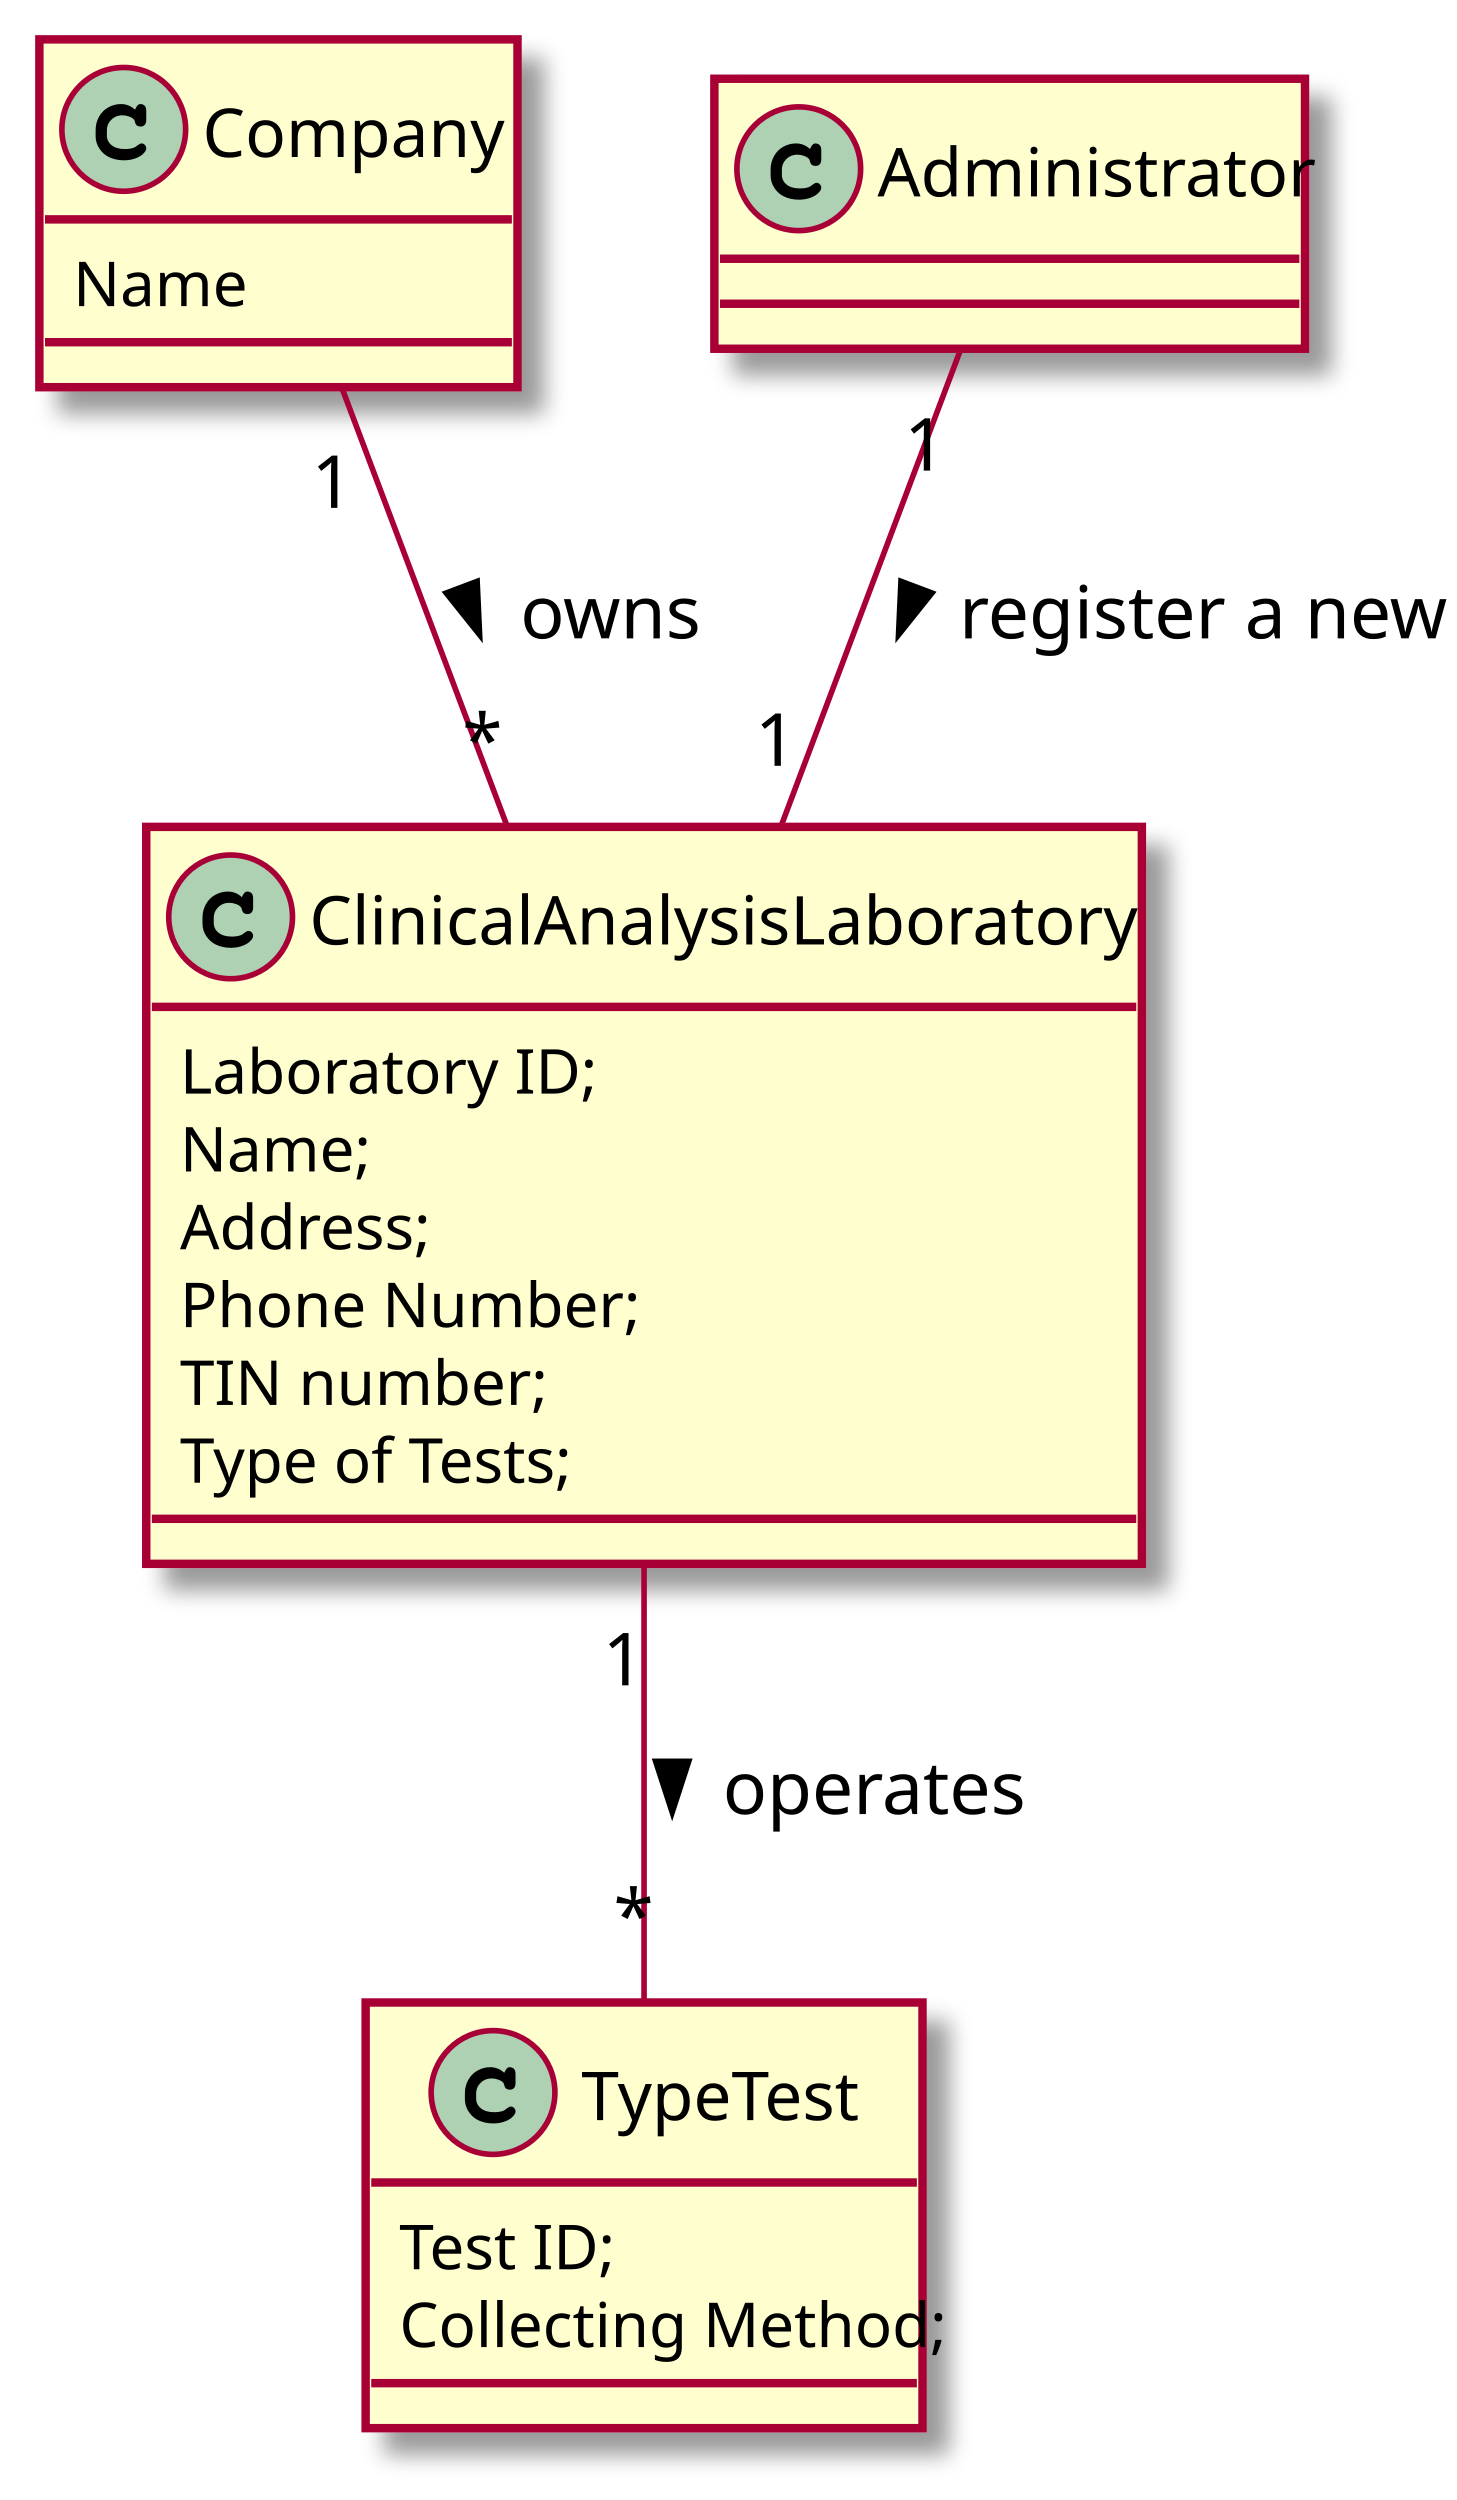
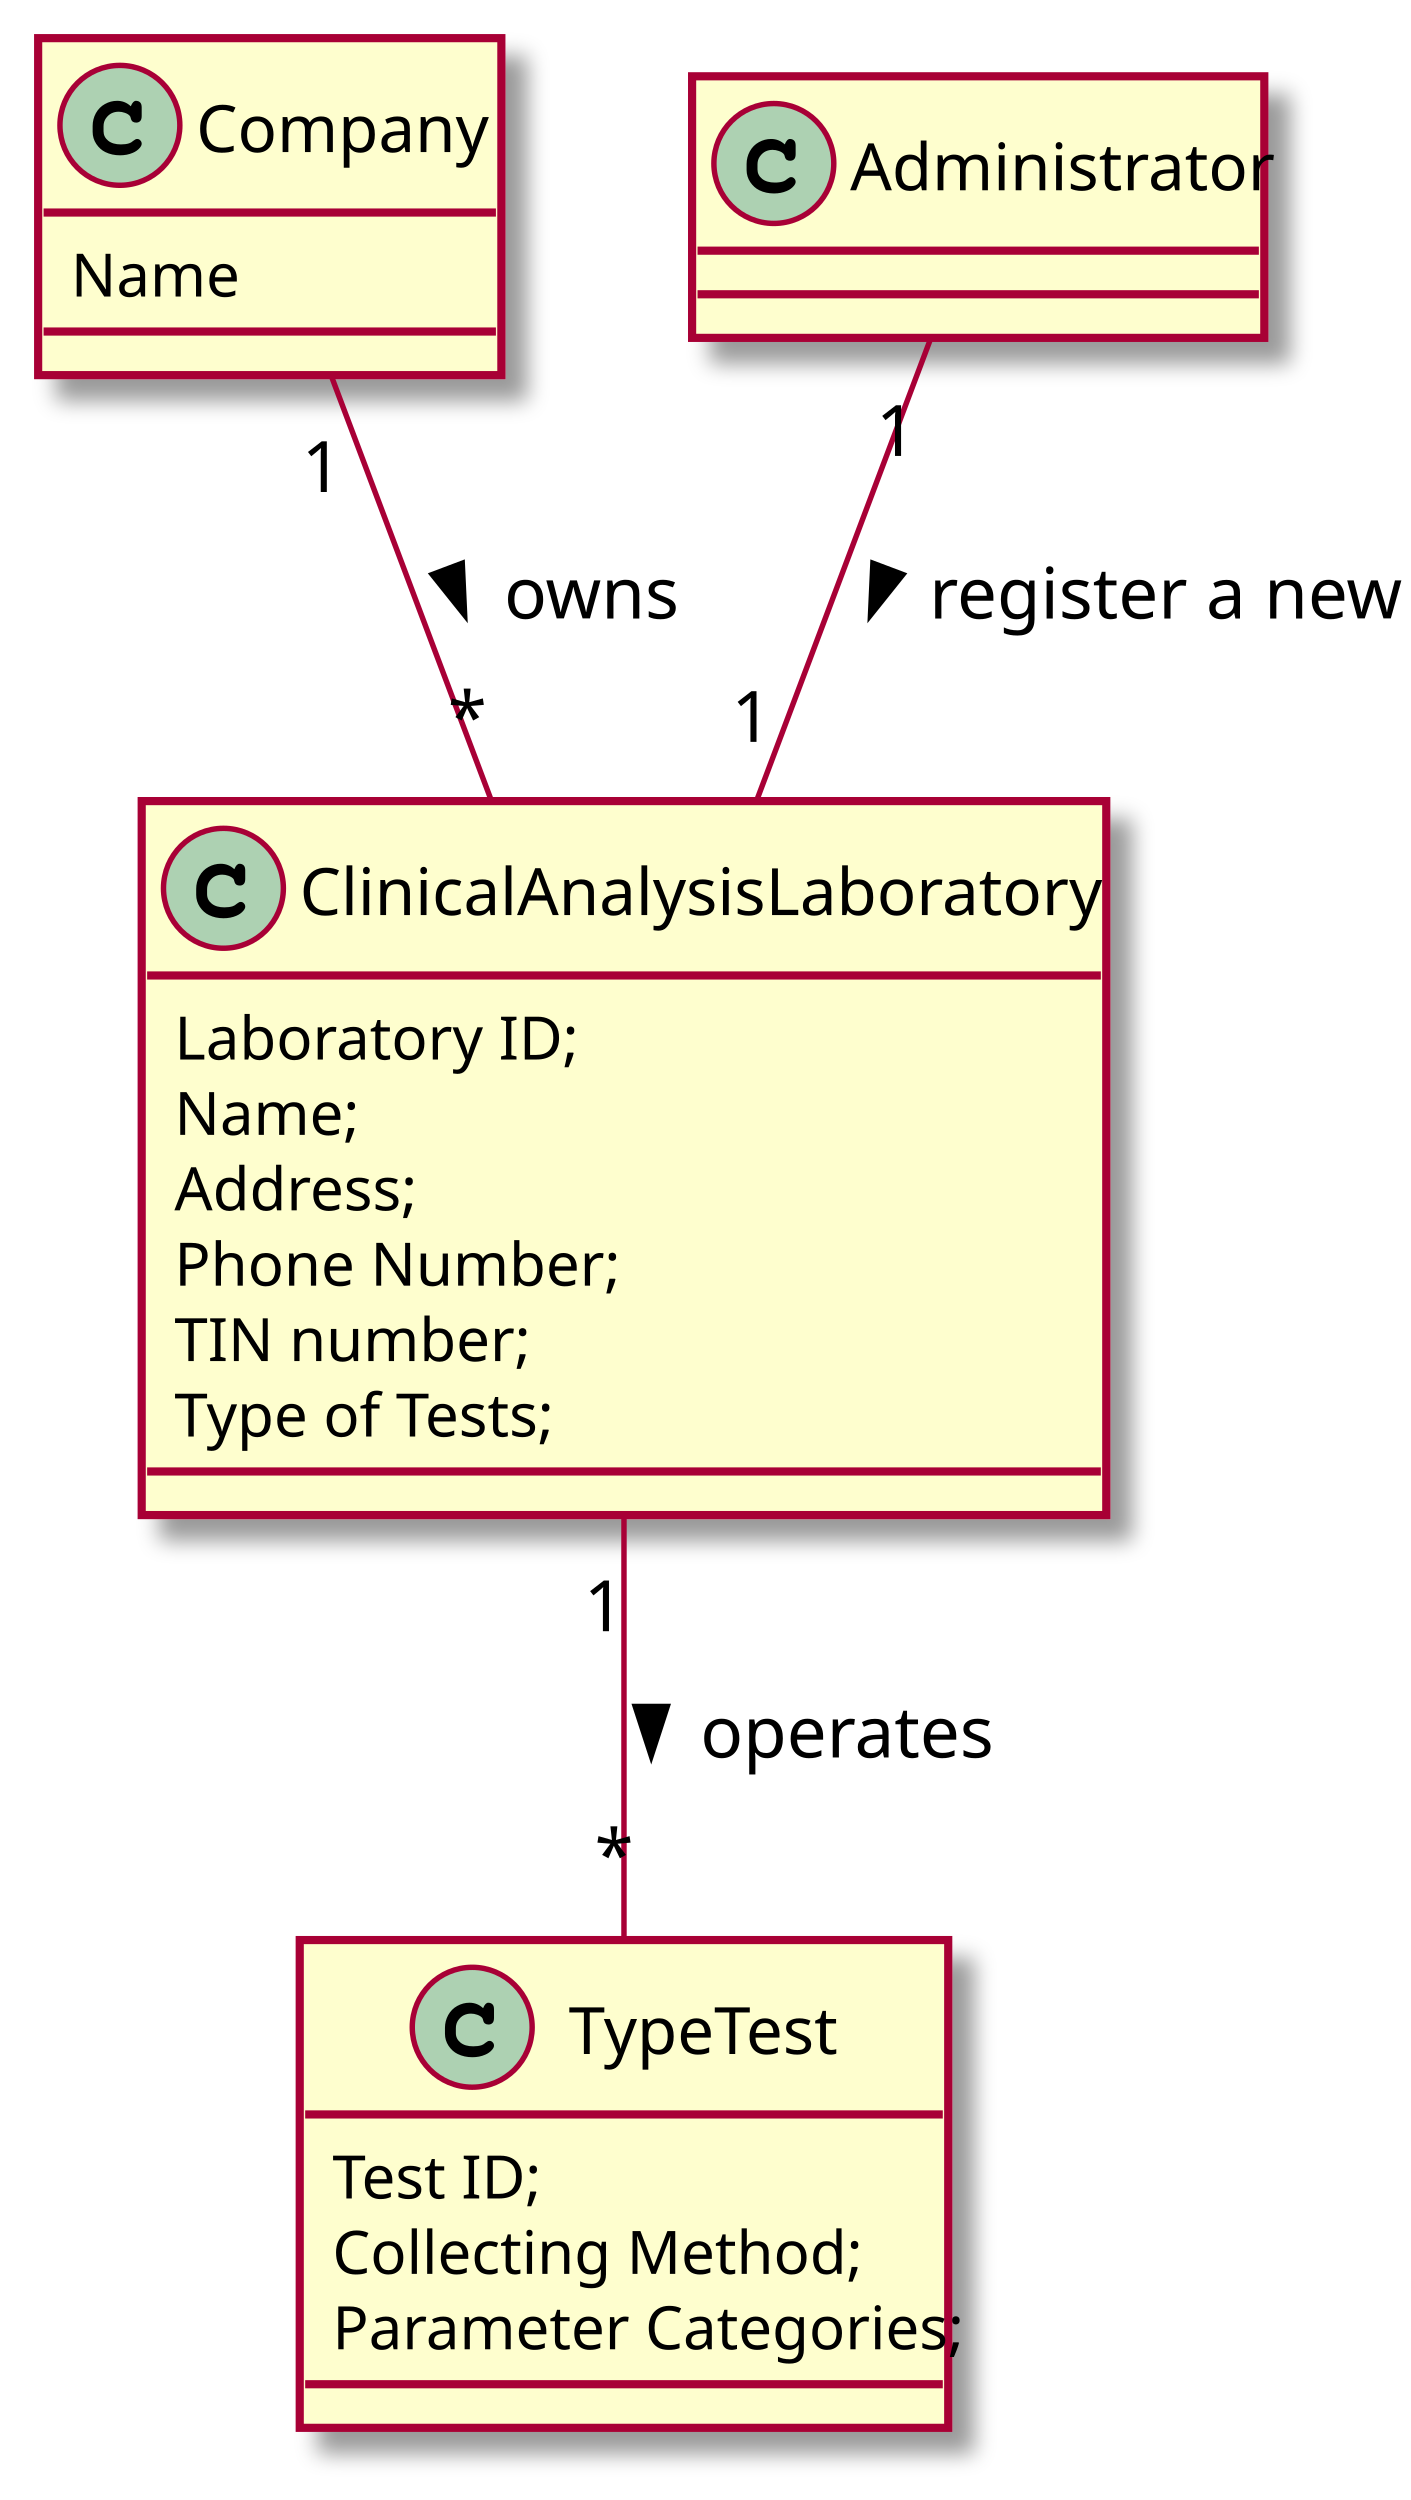
- <svg xmlns="http://www.w3.org/2000/svg" contentScriptType="application/ecmascript" contentStyleType="text/css" height="400.5px" preserveAspectRatio="none" style="width:233px;height:400px;" version="1.1" viewBox="0 0 233 400" width="233.1px" zoomAndPan="magnify">
+ <svg xmlns="http://www.w3.org/2000/svg" contentScriptType="application/ecmascript" contentStyleType="text/css" height="367.2px" preserveAspectRatio="none" style="width:207px;height:367px;" version="1.1" viewBox="0 0 207 367" width="207.2px" zoomAndPan="magnify">
  <defs>
-     <filter height="300%" id="f1eyz5rn0x7wuc" width="300%" x="-1" y="-1">
-       <feGaussianBlur result="blurOut" stdDeviation="1.8" />
+     <filter height="300%" id="f11bm4ljcxqgtv" width="300%" x="-1" y="-1">
+       <feGaussianBlur result="blurOut" stdDeviation="1.6" />
      <feColorMatrix in="blurOut" result="blurOut2" type="matrix" values="0 0 0 0 0 0 0 0 0 0 0 0 0 0 0 0 0 0 .4 0" />
-       <feOffset dx="3.6" dy="3.6" in="blurOut2" result="blurOut3" />
+       <feOffset dx="3.2" dy="3.2" in="blurOut2" result="blurOut3" />
      <feBlend in="SourceGraphic" in2="blurOut3" mode="normal" />
    </filter>
  </defs>
  <g>
-     <rect codeLine="1" fill="#FEFECE" filter="url(#f1eyz5rn0x7wuc)" height="55.652" id="Company" style="stroke:#A80036;stroke-width:1.35;" width="76.5" x="6.3" y="6.3" />
-     <ellipse cx="19.8" cy="20.7" fill="#ADD1B2" rx="9.9" ry="9.9" style="stroke:#A80036;stroke-width:0.9;" />
-     <path d="M21.6,17.55 Q21.783,17.1 21.994,16.875 Q22.205,16.65 22.444,16.65 Q22.866,16.65 23.133,16.903 Q23.4,17.156 23.4,17.747 L23.4,19.153 Q23.4,19.744 23.147,19.997 Q22.894,20.25 22.5,20.25 Q22.148,20.25 21.923,20.095 Q21.698,19.941 21.6,19.533 Q21.558,19.252 21.403,19.097 Q21.122,18.802 20.616,18.633 Q20.109,18.45 19.603,18.45 Q18.97,18.45 18.436,18.703 Q17.916,18.956 17.508,19.519 Q17.1,20.081 17.1,20.855 L17.1,21.684 Q17.1,22.613 17.859,23.231 Q18.619,23.85 19.969,23.85 Q20.77,23.85 21.333,23.667 Q21.656,23.569 22.022,23.245 Q22.261,23.062 22.387,23.006 Q22.514,22.95 22.669,22.95 Q22.964,22.95 23.175,23.189 Q23.4,23.414 23.4,23.738 Q23.4,24.047 23.091,24.413 Q22.641,24.947 21.923,25.242 Q20.981,25.65 19.828,25.65 Q18.478,25.65 17.395,25.116 Q16.523,24.694 15.905,23.78 Q15.3,22.866 15.3,21.783 L15.3,20.798 Q15.3,19.673 15.834,18.689 Q16.383,17.705 17.325,17.184 Q18.281,16.65 19.35,16.65 Q19.997,16.65 20.559,16.875 Q21.122,17.1 21.6,17.55 Z " fill="#000000" />
-     <text fill="#000000" font-family="sans-serif" font-size="10.8" lengthAdjust="spacing" textLength="47.7" x="32.4" y="25.119">Company</text>
-     <line style="stroke:#A80036;stroke-width:1.35;" x1="7.2" x2="81.9" y1="35.1" y2="35.1" />
-     <text fill="#000000" font-family="sans-serif" font-size="9.9" lengthAdjust="spacing" textLength="24.3" x="11.7" y="48.977">Name</text>
-     <line style="stroke:#A80036;stroke-width:1.35;" x1="7.2" x2="81.9" y1="54.752" y2="54.752" />
-     <rect codeLine="5" fill="#FEFECE" filter="url(#f1eyz5rn0x7wuc)" height="117.914" id="ClinicalAnalysisLaboratory" style="stroke:#A80036;stroke-width:1.35;" width="159.3" x="23.4" y="132.3" />
-     <ellipse cx="36.9" cy="146.7" fill="#ADD1B2" rx="9.9" ry="9.9" style="stroke:#A80036;stroke-width:0.9;" />
-     <path d="M38.7,143.55 Q38.883,143.1 39.094,142.875 Q39.305,142.65 39.544,142.65 Q39.966,142.65 40.233,142.903 Q40.5,143.156 40.5,143.747 L40.5,145.153 Q40.5,145.744 40.247,145.997 Q39.994,146.25 39.6,146.25 Q39.248,146.25 39.023,146.095 Q38.798,145.941 38.7,145.533 Q38.658,145.252 38.503,145.097 Q38.222,144.802 37.716,144.633 Q37.209,144.45 36.703,144.45 Q36.07,144.45 35.536,144.703 Q35.016,144.956 34.608,145.519 Q34.2,146.081 34.2,146.855 L34.2,147.684 Q34.2,148.613 34.959,149.231 Q35.719,149.85 37.069,149.85 Q37.87,149.85 38.433,149.667 Q38.756,149.569 39.122,149.245 Q39.361,149.062 39.487,149.006 Q39.614,148.95 39.769,148.95 Q40.064,148.95 40.275,149.189 Q40.5,149.414 40.5,149.738 Q40.5,150.047 40.191,150.412 Q39.741,150.947 39.023,151.242 Q38.081,151.65 36.928,151.65 Q35.578,151.65 34.495,151.116 Q33.623,150.694 33.005,149.78 Q32.4,148.866 32.4,147.783 L32.4,146.798 Q32.4,145.673 32.934,144.689 Q33.483,143.705 34.425,143.184 Q35.381,142.65 36.45,142.65 Q37.097,142.65 37.659,142.875 Q38.222,143.1 38.7,143.55 Z " fill="#000000" />
-     <text fill="#000000" font-family="sans-serif" font-size="10.8" lengthAdjust="spacing" textLength="130.5" x="49.5" y="151.119">ClinicalAnalysisLaboratory</text>
-     <line style="stroke:#A80036;stroke-width:1.35;" x1="24.3" x2="181.8" y1="161.1" y2="161.1" />
-     <text fill="#000000" font-family="sans-serif" font-size="9.9" lengthAdjust="spacing" textLength="61.2" x="28.8" y="174.977">Laboratory ID;</text>
-     <text fill="#000000" font-family="sans-serif" font-size="9.9" lengthAdjust="spacing" textLength="27" x="28.8" y="187.429">Name;</text>
-     <text fill="#000000" font-family="sans-serif" font-size="9.9" lengthAdjust="spacing" textLength="40.5" x="28.8" y="199.882">Address;</text>
-     <text fill="#000000" font-family="sans-serif" font-size="9.9" lengthAdjust="spacing" textLength="65.7" x="28.8" y="212.334">Phone Number;</text>
-     <text fill="#000000" font-family="sans-serif" font-size="9.9" lengthAdjust="spacing" textLength="51.3" x="28.8" y="224.786">TIN number;</text>
-     <text fill="#000000" font-family="sans-serif" font-size="9.9" lengthAdjust="spacing" textLength="63" x="28.8" y="237.239">Type of Tests;</text>
-     <line style="stroke:#A80036;stroke-width:1.35;" x1="24.3" x2="181.8" y1="243.014" y2="243.014" />
-     <rect codeLine="14" fill="#FEFECE" filter="url(#f1eyz5rn0x7wuc)" height="43.2" id="Administrator" style="stroke:#A80036;stroke-width:1.35;" width="94.5" x="114.3" y="12.6" />
-     <ellipse cx="127.8" cy="27" fill="#ADD1B2" rx="9.9" ry="9.9" style="stroke:#A80036;stroke-width:0.9;" />
-     <path d="M129.6,23.85 Q129.783,23.4 129.994,23.175 Q130.205,22.95 130.444,22.95 Q130.866,22.95 131.133,23.203 Q131.4,23.456 131.4,24.047 L131.4,25.453 Q131.4,26.044 131.147,26.297 Q130.894,26.55 130.5,26.55 Q130.148,26.55 129.923,26.395 Q129.698,26.241 129.6,25.833 Q129.558,25.552 129.403,25.397 Q129.122,25.102 128.616,24.933 Q128.109,24.75 127.603,24.75 Q126.97,24.75 126.436,25.003 Q125.916,25.256 125.508,25.819 Q125.1,26.381 125.1,27.155 L125.1,27.984 Q125.1,28.913 125.859,29.531 Q126.619,30.15 127.969,30.15 Q128.77,30.15 129.333,29.967 Q129.656,29.869 130.022,29.545 Q130.261,29.363 130.387,29.306 Q130.514,29.25 130.669,29.25 Q130.964,29.25 131.175,29.489 Q131.4,29.714 131.4,30.038 Q131.4,30.347 131.091,30.712 Q130.641,31.247 129.923,31.542 Q128.981,31.95 127.828,31.95 Q126.478,31.95 125.395,31.416 Q124.523,30.994 123.905,30.08 Q123.3,29.166 123.3,28.083 L123.3,27.098 Q123.3,25.973 123.834,24.989 Q124.383,24.005 125.325,23.484 Q126.281,22.95 127.35,22.95 Q127.997,22.95 128.559,23.175 Q129.122,23.4 129.6,23.85 Z " fill="#000000" />
-     <text fill="#000000" font-family="sans-serif" font-size="10.8" lengthAdjust="spacing" textLength="65.7" x="140.4" y="31.419">Administrator</text>
-     <line style="stroke:#A80036;stroke-width:1.35;" x1="115.2" x2="207.9" y1="41.4" y2="41.4" />
-     <line style="stroke:#A80036;stroke-width:1.35;" x1="115.2" x2="207.9" y1="48.6" y2="48.6" />
-     <rect codeLine="17" fill="#FEFECE" filter="url(#f1eyz5rn0x7wuc)" height="68.105" id="TypeTest" style="stroke:#A80036;stroke-width:1.35;" width="89.1" x="58.5" y="320.4" />
-     <ellipse cx="78.885" cy="334.8" fill="#ADD1B2" rx="9.9" ry="9.9" style="stroke:#A80036;stroke-width:0.9;" />
-     <path d="M80.685,331.65 Q80.868,331.2 81.079,330.975 Q81.29,330.75 81.529,330.75 Q81.951,330.75 82.218,331.003 Q82.485,331.256 82.485,331.847 L82.485,333.253 Q82.485,333.844 82.232,334.097 Q81.979,334.35 81.585,334.35 Q81.233,334.35 81.008,334.195 Q80.783,334.041 80.685,333.633 Q80.643,333.352 80.488,333.197 Q80.207,332.902 79.701,332.733 Q79.194,332.55 78.688,332.55 Q78.055,332.55 77.521,332.803 Q77.001,333.056 76.593,333.619 Q76.185,334.181 76.185,334.955 L76.185,335.784 Q76.185,336.712 76.944,337.331 Q77.704,337.95 79.054,337.95 Q79.855,337.95 80.418,337.767 Q80.741,337.669 81.107,337.345 Q81.346,337.163 81.472,337.106 Q81.599,337.05 81.754,337.05 Q82.049,337.05 82.26,337.289 Q82.485,337.514 82.485,337.837 Q82.485,338.147 82.176,338.512 Q81.726,339.047 81.008,339.342 Q80.066,339.75 78.913,339.75 Q77.563,339.75 76.48,339.216 Q75.608,338.794 74.99,337.88 Q74.385,336.966 74.385,335.883 L74.385,334.898 Q74.385,333.773 74.919,332.789 Q75.468,331.805 76.41,331.284 Q77.366,330.75 78.435,330.75 Q79.082,330.75 79.644,330.975 Q80.207,331.2 80.685,331.65 Z " fill="#000000" />
-     <text fill="#000000" font-family="sans-serif" font-size="10.8" lengthAdjust="spacing" textLength="45" x="93.015" y="339.219">TypeTest</text>
-     <line style="stroke:#A80036;stroke-width:1.35;" x1="59.4" x2="146.7" y1="349.2" y2="349.2" />
-     <text fill="#000000" font-family="sans-serif" font-size="9.9" lengthAdjust="spacing" textLength="32.4" x="63.9" y="363.077">Test ID;</text>
-     <text fill="#000000" font-family="sans-serif" font-size="9.9" lengthAdjust="spacing" textLength="78.3" x="63.9" y="375.529">Collecting Method;</text>
-     <line style="stroke:#A80036;stroke-width:1.35;" x1="59.4" x2="146.7" y1="381.305" y2="381.305" />
-     <path codeLine="22" d="M153.657,56.034 C146.331,75.492 135.072,105.381 125.028,132.03 " fill="none" id="Administrator-ClinicalAnalysisLaboratory" style="stroke:#A80036;stroke-width:0.9;" />
-     <polygon fill="#000000" points="143.764,101.569,149.109,94.884,144.158,93.019,143.764,101.569" style="stroke:#000000;stroke-width:0.9;" />
-     <text fill="#000000" font-family="sans-serif" font-size="11.7" lengthAdjust="spacing" textLength="72.9" x="153.45" y="102.146">register a new</text>
-     <text fill="#000000" font-family="sans-serif" font-size="11.7" lengthAdjust="spacing" textLength="6.3" x="144.665" y="75.295">1</text>
-     <text fill="#000000" font-family="sans-serif" font-size="11.7" lengthAdjust="spacing" textLength="6.3" x="120.787" y="122.528">1</text>
-     <path codeLine="23" d="M54.738,62.145 C62.01,81.432 72.054,108.09 81.108,132.111 " fill="none" id="Company-ClinicalAnalysisLaboratory" style="stroke:#A80036;stroke-width:0.9;" />
-     <polygon fill="#000000" points="76.737,101.569,76.341,93.019,71.391,94.884,76.737,101.569" style="stroke:#000000;stroke-width:0.9;" />
-     <text fill="#000000" font-family="sans-serif" font-size="11.7" lengthAdjust="spacing" textLength="27" x="83.25" y="102.146">owns</text>
-     <text fill="#000000" font-family="sans-serif" font-size="11.7" lengthAdjust="spacing" textLength="6.3" x="49.824" y="81.255">1</text>
-     <text fill="#000000" font-family="sans-serif" font-size="11.7" lengthAdjust="spacing" textLength="4.5" x="73.962" y="122.617">*</text>
-     <path codeLine="24" d="M103.05,250.245 C103.05,273.762 103.05,300.078 103.05,320.274 " fill="none" id="ClinicalAnalysisLaboratory-TypeTest" style="stroke:#A80036;stroke-width:0.9;" />
-     <polygon fill="#000000" points="107.55,289.958,110.195,281.818,104.905,281.818,107.55,289.958" style="stroke:#000000;stroke-width:0.9;" />
-     <text fill="#000000" font-family="sans-serif" font-size="11.7" lengthAdjust="spacing" textLength="45" x="115.65" y="290.246">operates</text>
-     <text fill="#000000" font-family="sans-serif" font-size="11.7" lengthAdjust="spacing" textLength="6.3" x="96.406" y="269.647">1</text>
-     <text fill="#000000" font-family="sans-serif" font-size="11.7" lengthAdjust="spacing" textLength="4.5" x="98.149" y="310.677">*</text>
+     <rect codeLine="1" fill="#FEFECE" filter="url(#f11bm4ljcxqgtv)" height="49.469" id="Company" style="stroke:#A80036;stroke-width:1.2;" width="68" x="5.6" y="5.6" />
+     <ellipse cx="17.6" cy="18.4" fill="#ADD1B2" rx="8.8" ry="8.8" style="stroke:#A80036;stroke-width:0.8;" />
+     <path d="M19.2,15.6 Q19.363,15.2 19.55,15 Q19.738,14.8 19.95,14.8 Q20.325,14.8 20.562,15.025 Q20.8,15.25 20.8,15.775 L20.8,17.025 Q20.8,17.55 20.575,17.775 Q20.35,18 20,18 Q19.688,18 19.488,17.863 Q19.288,17.725 19.2,17.363 Q19.163,17.113 19.025,16.975 Q18.775,16.712 18.325,16.562 Q17.875,16.4 17.425,16.4 Q16.863,16.4 16.387,16.625 Q15.925,16.85 15.562,17.35 Q15.2,17.85 15.2,18.538 L15.2,19.275 Q15.2,20.1 15.875,20.65 Q16.55,21.2 17.75,21.2 Q18.462,21.2 18.962,21.038 Q19.25,20.95 19.575,20.663 Q19.788,20.5 19.9,20.45 Q20.012,20.4 20.15,20.4 Q20.413,20.4 20.6,20.613 Q20.8,20.812 20.8,21.1 Q20.8,21.375 20.525,21.7 Q20.125,22.175 19.488,22.438 Q18.65,22.8 17.625,22.8 Q16.425,22.8 15.463,22.325 Q14.688,21.95 14.137,21.137 Q13.6,20.325 13.6,19.363 L13.6,18.488 Q13.6,17.488 14.075,16.613 Q14.562,15.738 15.4,15.275 Q16.25,14.8 17.2,14.8 Q17.775,14.8 18.275,15 Q18.775,15.2 19.2,15.6 Z " fill="#000000" />
+     <text fill="#000000" font-family="sans-serif" font-size="9.6" lengthAdjust="spacing" textLength="42.4" x="28.8" y="22.328">Company</text>
+     <line style="stroke:#A80036;stroke-width:1.2;" x1="6.4" x2="72.8" y1="31.2" y2="31.2" />
+     <text fill="#000000" font-family="sans-serif" font-size="8.8" lengthAdjust="spacing" textLength="21.6" x="10.4" y="43.535">Name</text>
+     <line style="stroke:#A80036;stroke-width:1.2;" x1="6.4" x2="72.8" y1="48.669" y2="48.669" />
+     <rect codeLine="5" fill="#FEFECE" filter="url(#f11bm4ljcxqgtv)" height="104.812" id="ClinicalAnalysisLaboratory" style="stroke:#A80036;stroke-width:1.2;" width="141.6" x="20.8" y="117.6" />
+     <ellipse cx="32.8" cy="130.4" fill="#ADD1B2" rx="8.8" ry="8.8" style="stroke:#A80036;stroke-width:0.8;" />
+     <path d="M34.4,127.6 Q34.562,127.2 34.75,127 Q34.938,126.8 35.15,126.8 Q35.525,126.8 35.763,127.025 Q36,127.25 36,127.775 L36,129.025 Q36,129.55 35.775,129.775 Q35.55,130 35.2,130 Q34.888,130 34.688,129.863 Q34.487,129.725 34.4,129.363 Q34.362,129.113 34.225,128.975 Q33.975,128.713 33.525,128.562 Q33.075,128.4 32.625,128.4 Q32.062,128.4 31.587,128.625 Q31.125,128.85 30.762,129.35 Q30.4,129.85 30.4,130.537 L30.4,131.275 Q30.4,132.1 31.075,132.65 Q31.75,133.2 32.95,133.2 Q33.663,133.2 34.163,133.037 Q34.45,132.95 34.775,132.662 Q34.987,132.5 35.1,132.45 Q35.212,132.4 35.35,132.4 Q35.612,132.4 35.8,132.613 Q36,132.812 36,133.1 Q36,133.375 35.725,133.7 Q35.325,134.175 34.688,134.438 Q33.85,134.8 32.825,134.8 Q31.625,134.8 30.663,134.325 Q29.887,133.95 29.337,133.137 Q28.8,132.325 28.8,131.363 L28.8,130.488 Q28.8,129.488 29.275,128.613 Q29.762,127.737 30.6,127.275 Q31.45,126.8 32.4,126.8 Q32.975,126.8 33.475,127 Q33.975,127.2 34.4,127.6 Z " fill="#000000" />
+     <text fill="#000000" font-family="sans-serif" font-size="9.6" lengthAdjust="spacing" textLength="116" x="44" y="134.328">ClinicalAnalysisLaboratory</text>
+     <line style="stroke:#A80036;stroke-width:1.2;" x1="21.6" x2="161.6" y1="143.2" y2="143.2" />
+     <text fill="#000000" font-family="sans-serif" font-size="8.8" lengthAdjust="spacing" textLength="54.4" x="25.6" y="155.535">Laboratory ID;</text>
+     <text fill="#000000" font-family="sans-serif" font-size="8.8" lengthAdjust="spacing" textLength="24" x="25.6" y="166.604">Name;</text>
+     <text fill="#000000" font-family="sans-serif" font-size="8.8" lengthAdjust="spacing" textLength="36" x="25.6" y="177.673">Address;</text>
+     <text fill="#000000" font-family="sans-serif" font-size="8.8" lengthAdjust="spacing" textLength="58.4" x="25.6" y="188.741">Phone Number;</text>
+     <text fill="#000000" font-family="sans-serif" font-size="8.8" lengthAdjust="spacing" textLength="45.6" x="25.6" y="199.81">TIN number;</text>
+     <text fill="#000000" font-family="sans-serif" font-size="8.8" lengthAdjust="spacing" textLength="56" x="25.6" y="210.879">Type of Tests;</text>
+     <line style="stroke:#A80036;stroke-width:1.2;" x1="21.6" x2="161.6" y1="216.012" y2="216.012" />
+     <rect codeLine="14" fill="#FEFECE" filter="url(#f11bm4ljcxqgtv)" height="38.4" id="Administrator" style="stroke:#A80036;stroke-width:1.2;" width="84" x="101.6" y="11.2" />
+     <ellipse cx="113.6" cy="24" fill="#ADD1B2" rx="8.8" ry="8.8" style="stroke:#A80036;stroke-width:0.8;" />
+     <path d="M115.2,21.2 Q115.362,20.8 115.55,20.6 Q115.737,20.4 115.95,20.4 Q116.325,20.4 116.562,20.625 Q116.8,20.85 116.8,21.375 L116.8,22.625 Q116.8,23.15 116.575,23.375 Q116.35,23.6 116,23.6 Q115.688,23.6 115.487,23.462 Q115.287,23.325 115.2,22.962 Q115.162,22.712 115.025,22.575 Q114.775,22.312 114.325,22.163 Q113.875,22 113.425,22 Q112.862,22 112.388,22.225 Q111.925,22.45 111.562,22.95 Q111.2,23.45 111.2,24.137 L111.2,24.875 Q111.2,25.7 111.875,26.25 Q112.55,26.8 113.75,26.8 Q114.463,26.8 114.963,26.637 Q115.25,26.55 115.575,26.262 Q115.787,26.1 115.9,26.05 Q116.013,26 116.15,26 Q116.412,26 116.6,26.212 Q116.8,26.413 116.8,26.7 Q116.8,26.975 116.525,27.3 Q116.125,27.775 115.487,28.038 Q114.65,28.4 113.625,28.4 Q112.425,28.4 111.463,27.925 Q110.688,27.55 110.138,26.738 Q109.6,25.925 109.6,24.962 L109.6,24.087 Q109.6,23.087 110.075,22.212 Q110.562,21.337 111.4,20.875 Q112.25,20.4 113.2,20.4 Q113.775,20.4 114.275,20.6 Q114.775,20.8 115.2,21.2 Z " fill="#000000" />
+     <text fill="#000000" font-family="sans-serif" font-size="9.6" lengthAdjust="spacing" textLength="58.4" x="124.8" y="27.928">Administrator</text>
+     <line style="stroke:#A80036;stroke-width:1.2;" x1="102.4" x2="184.8" y1="36.8" y2="36.8" />
+     <line style="stroke:#A80036;stroke-width:1.2;" x1="102.4" x2="184.8" y1="43.2" y2="43.2" />
+     <rect codeLine="17" fill="#FEFECE" filter="url(#f11bm4ljcxqgtv)" height="71.606" id="TypeTest" style="stroke:#A80036;stroke-width:1.2;" width="95.2" x="44" y="284.8" />
+     <ellipse cx="69.32" cy="297.6" fill="#ADD1B2" rx="8.8" ry="8.8" style="stroke:#A80036;stroke-width:0.8;" />
+     <path d="M70.92,294.8 Q71.082,294.4 71.27,294.2 Q71.457,294 71.67,294 Q72.045,294 72.282,294.225 Q72.52,294.45 72.52,294.975 L72.52,296.225 Q72.52,296.75 72.295,296.975 Q72.07,297.2 71.72,297.2 Q71.407,297.2 71.207,297.062 Q71.007,296.925 70.92,296.562 Q70.882,296.312 70.745,296.175 Q70.495,295.913 70.045,295.762 Q69.595,295.6 69.145,295.6 Q68.582,295.6 68.108,295.825 Q67.645,296.05 67.282,296.55 Q66.92,297.05 66.92,297.738 L66.92,298.475 Q66.92,299.3 67.595,299.85 Q68.27,300.4 69.47,300.4 Q70.183,300.4 70.683,300.238 Q70.97,300.15 71.295,299.863 Q71.507,299.7 71.62,299.65 Q71.733,299.6 71.87,299.6 Q72.132,299.6 72.32,299.812 Q72.52,300.012 72.52,300.3 Q72.52,300.575 72.245,300.9 Q71.845,301.375 71.207,301.637 Q70.37,302 69.345,302 Q68.145,302 67.183,301.525 Q66.407,301.15 65.858,300.337 Q65.32,299.525 65.32,298.562 L65.32,297.688 Q65.32,296.688 65.795,295.812 Q66.282,294.938 67.12,294.475 Q67.97,294 68.92,294 Q69.495,294 69.995,294.2 Q70.495,294.4 70.92,294.8 Z " fill="#000000" />
+     <text fill="#000000" font-family="sans-serif" font-size="9.6" lengthAdjust="spacing" textLength="40" x="83.48" y="301.528">TypeTest</text>
+     <line style="stroke:#A80036;stroke-width:1.2;" x1="44.8" x2="138.4" y1="310.4" y2="310.4" />
+     <text fill="#000000" font-family="sans-serif" font-size="8.8" lengthAdjust="spacing" textLength="28.8" x="48.8" y="322.735">Test ID;</text>
+     <text fill="#000000" font-family="sans-serif" font-size="8.8" lengthAdjust="spacing" textLength="69.6" x="48.8" y="333.804">Collecting Method;</text>
+     <text fill="#000000" font-family="sans-serif" font-size="8.8" lengthAdjust="spacing" textLength="85.6" x="48.8" y="344.873">Parameter Categories;</text>
+     <line style="stroke:#A80036;stroke-width:1.2;" x1="44.8" x2="138.4" y1="350.006" y2="350.006" />
+     <path codeLine="23" d="M136.584,49.808 C130.072,67.104 120.064,93.672 111.136,117.36 " fill="none" id="Administrator-ClinicalAnalysisLaboratory" style="stroke:#A80036;stroke-width:0.8;" />
+     <polygon fill="#000000" points="127.79,90.284,132.541,84.341,128.141,82.683,127.79,90.284" style="stroke:#000000;stroke-width:0.8;" />
+     <text fill="#000000" font-family="sans-serif" font-size="10.4" lengthAdjust="spacing" textLength="64.8" x="136.4" y="90.796">register a new</text>
+     <text fill="#000000" font-family="sans-serif" font-size="10.4" lengthAdjust="spacing" textLength="5.6" x="128.591" y="66.929">1</text>
+     <text fill="#000000" font-family="sans-serif" font-size="10.4" lengthAdjust="spacing" textLength="5.6" x="107.367" y="108.913">1</text>
+     <path codeLine="24" d="M48.656,55.24 C55.12,72.384 64.048,96.08 72.096,117.432 " fill="none" id="Company-ClinicalAnalysisLaboratory" style="stroke:#A80036;stroke-width:0.8;" />
+     <polygon fill="#000000" points="68.211,90.284,67.859,82.683,63.459,84.342,68.211,90.284" style="stroke:#000000;stroke-width:0.8;" />
+     <text fill="#000000" font-family="sans-serif" font-size="10.4" lengthAdjust="spacing" textLength="24" x="74" y="90.796">owns</text>
+     <text fill="#000000" font-family="sans-serif" font-size="10.4" lengthAdjust="spacing" textLength="5.6" x="44.288" y="72.227">1</text>
+     <text fill="#000000" font-family="sans-serif" font-size="10.4" lengthAdjust="spacing" textLength="4" x="65.744" y="108.993">*</text>
+     <path codeLine="25" d="M91.6,222.568 C91.6,243.104 91.6,266.192 91.6,284.736 " fill="none" id="ClinicalAnalysisLaboratory-TypeTest" style="stroke:#A80036;stroke-width:0.8;" />
+     <polygon fill="#000000" points="95.6,257.741,97.951,250.505,93.249,250.505,95.6,257.741" style="stroke:#000000;stroke-width:0.8;" />
+     <text fill="#000000" font-family="sans-serif" font-size="10.4" lengthAdjust="spacing" textLength="40" x="102.8" y="257.996">operates</text>
+     <text fill="#000000" font-family="sans-serif" font-size="10.4" lengthAdjust="spacing" textLength="5.6" x="85.711" y="239.459">1</text>
+     <text fill="#000000" font-family="sans-serif" font-size="10.4" lengthAdjust="spacing" textLength="4" x="87.281" y="276.018">*</text>
  </g>
</svg>
